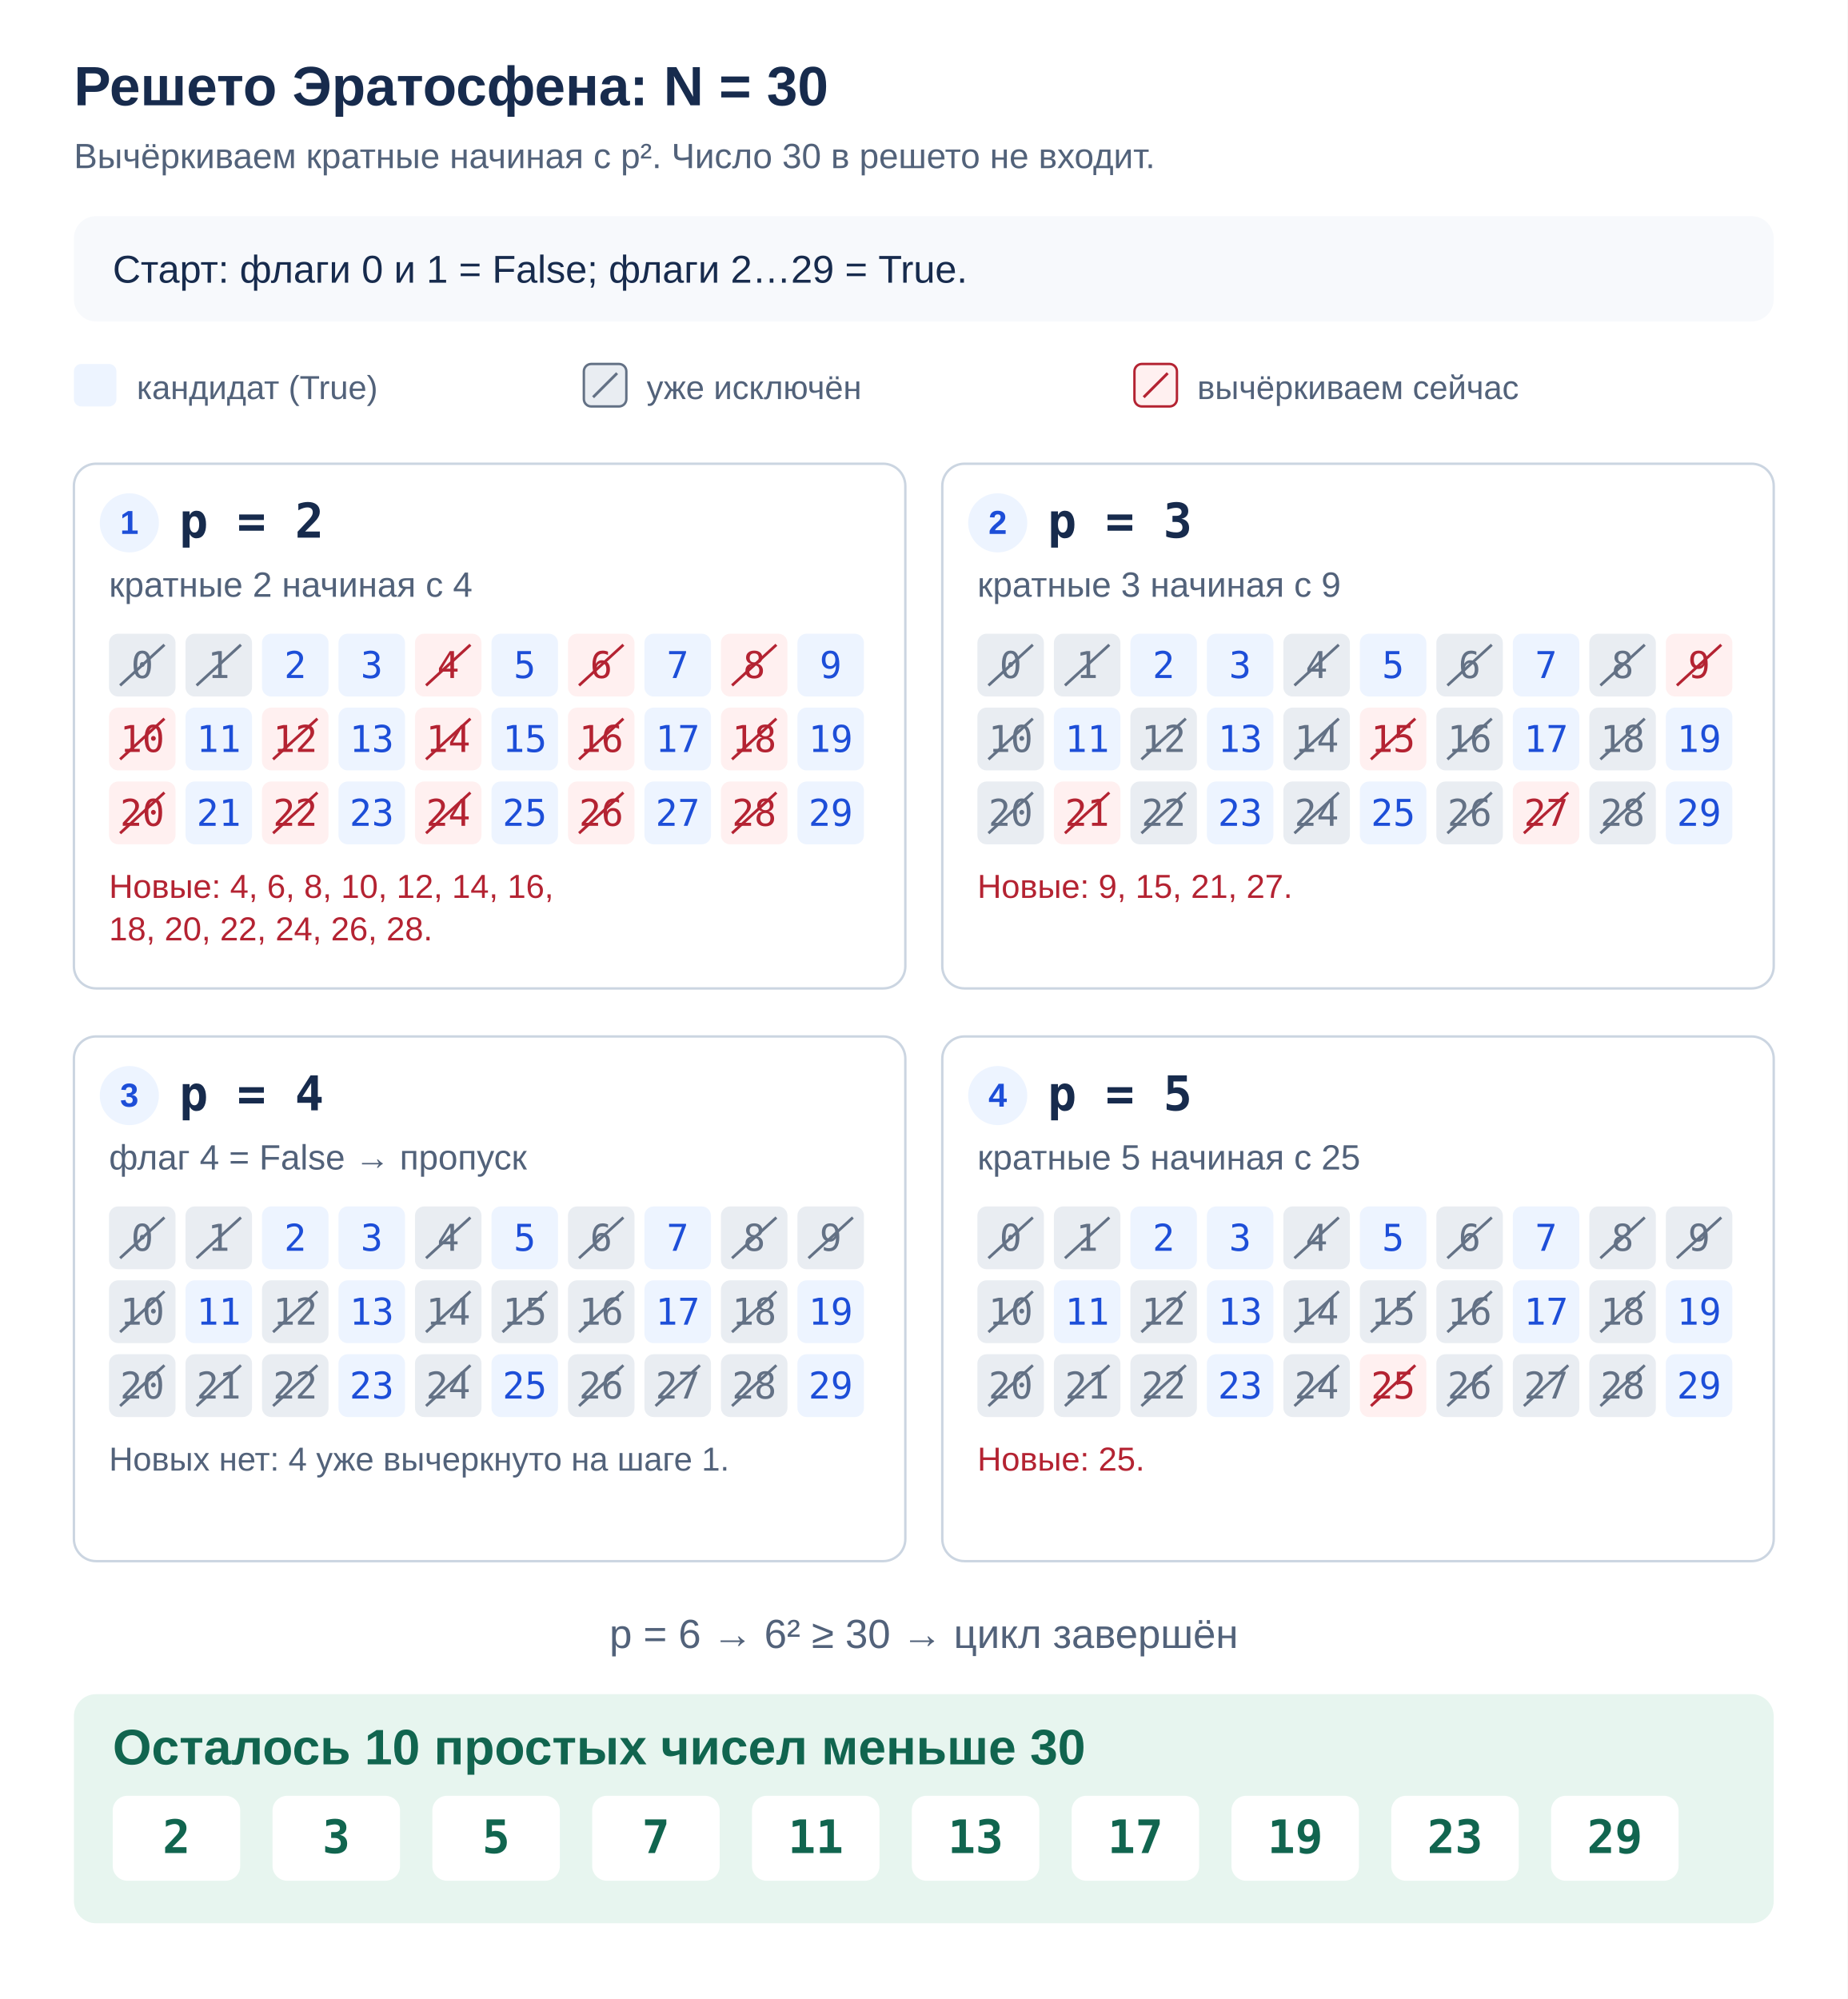
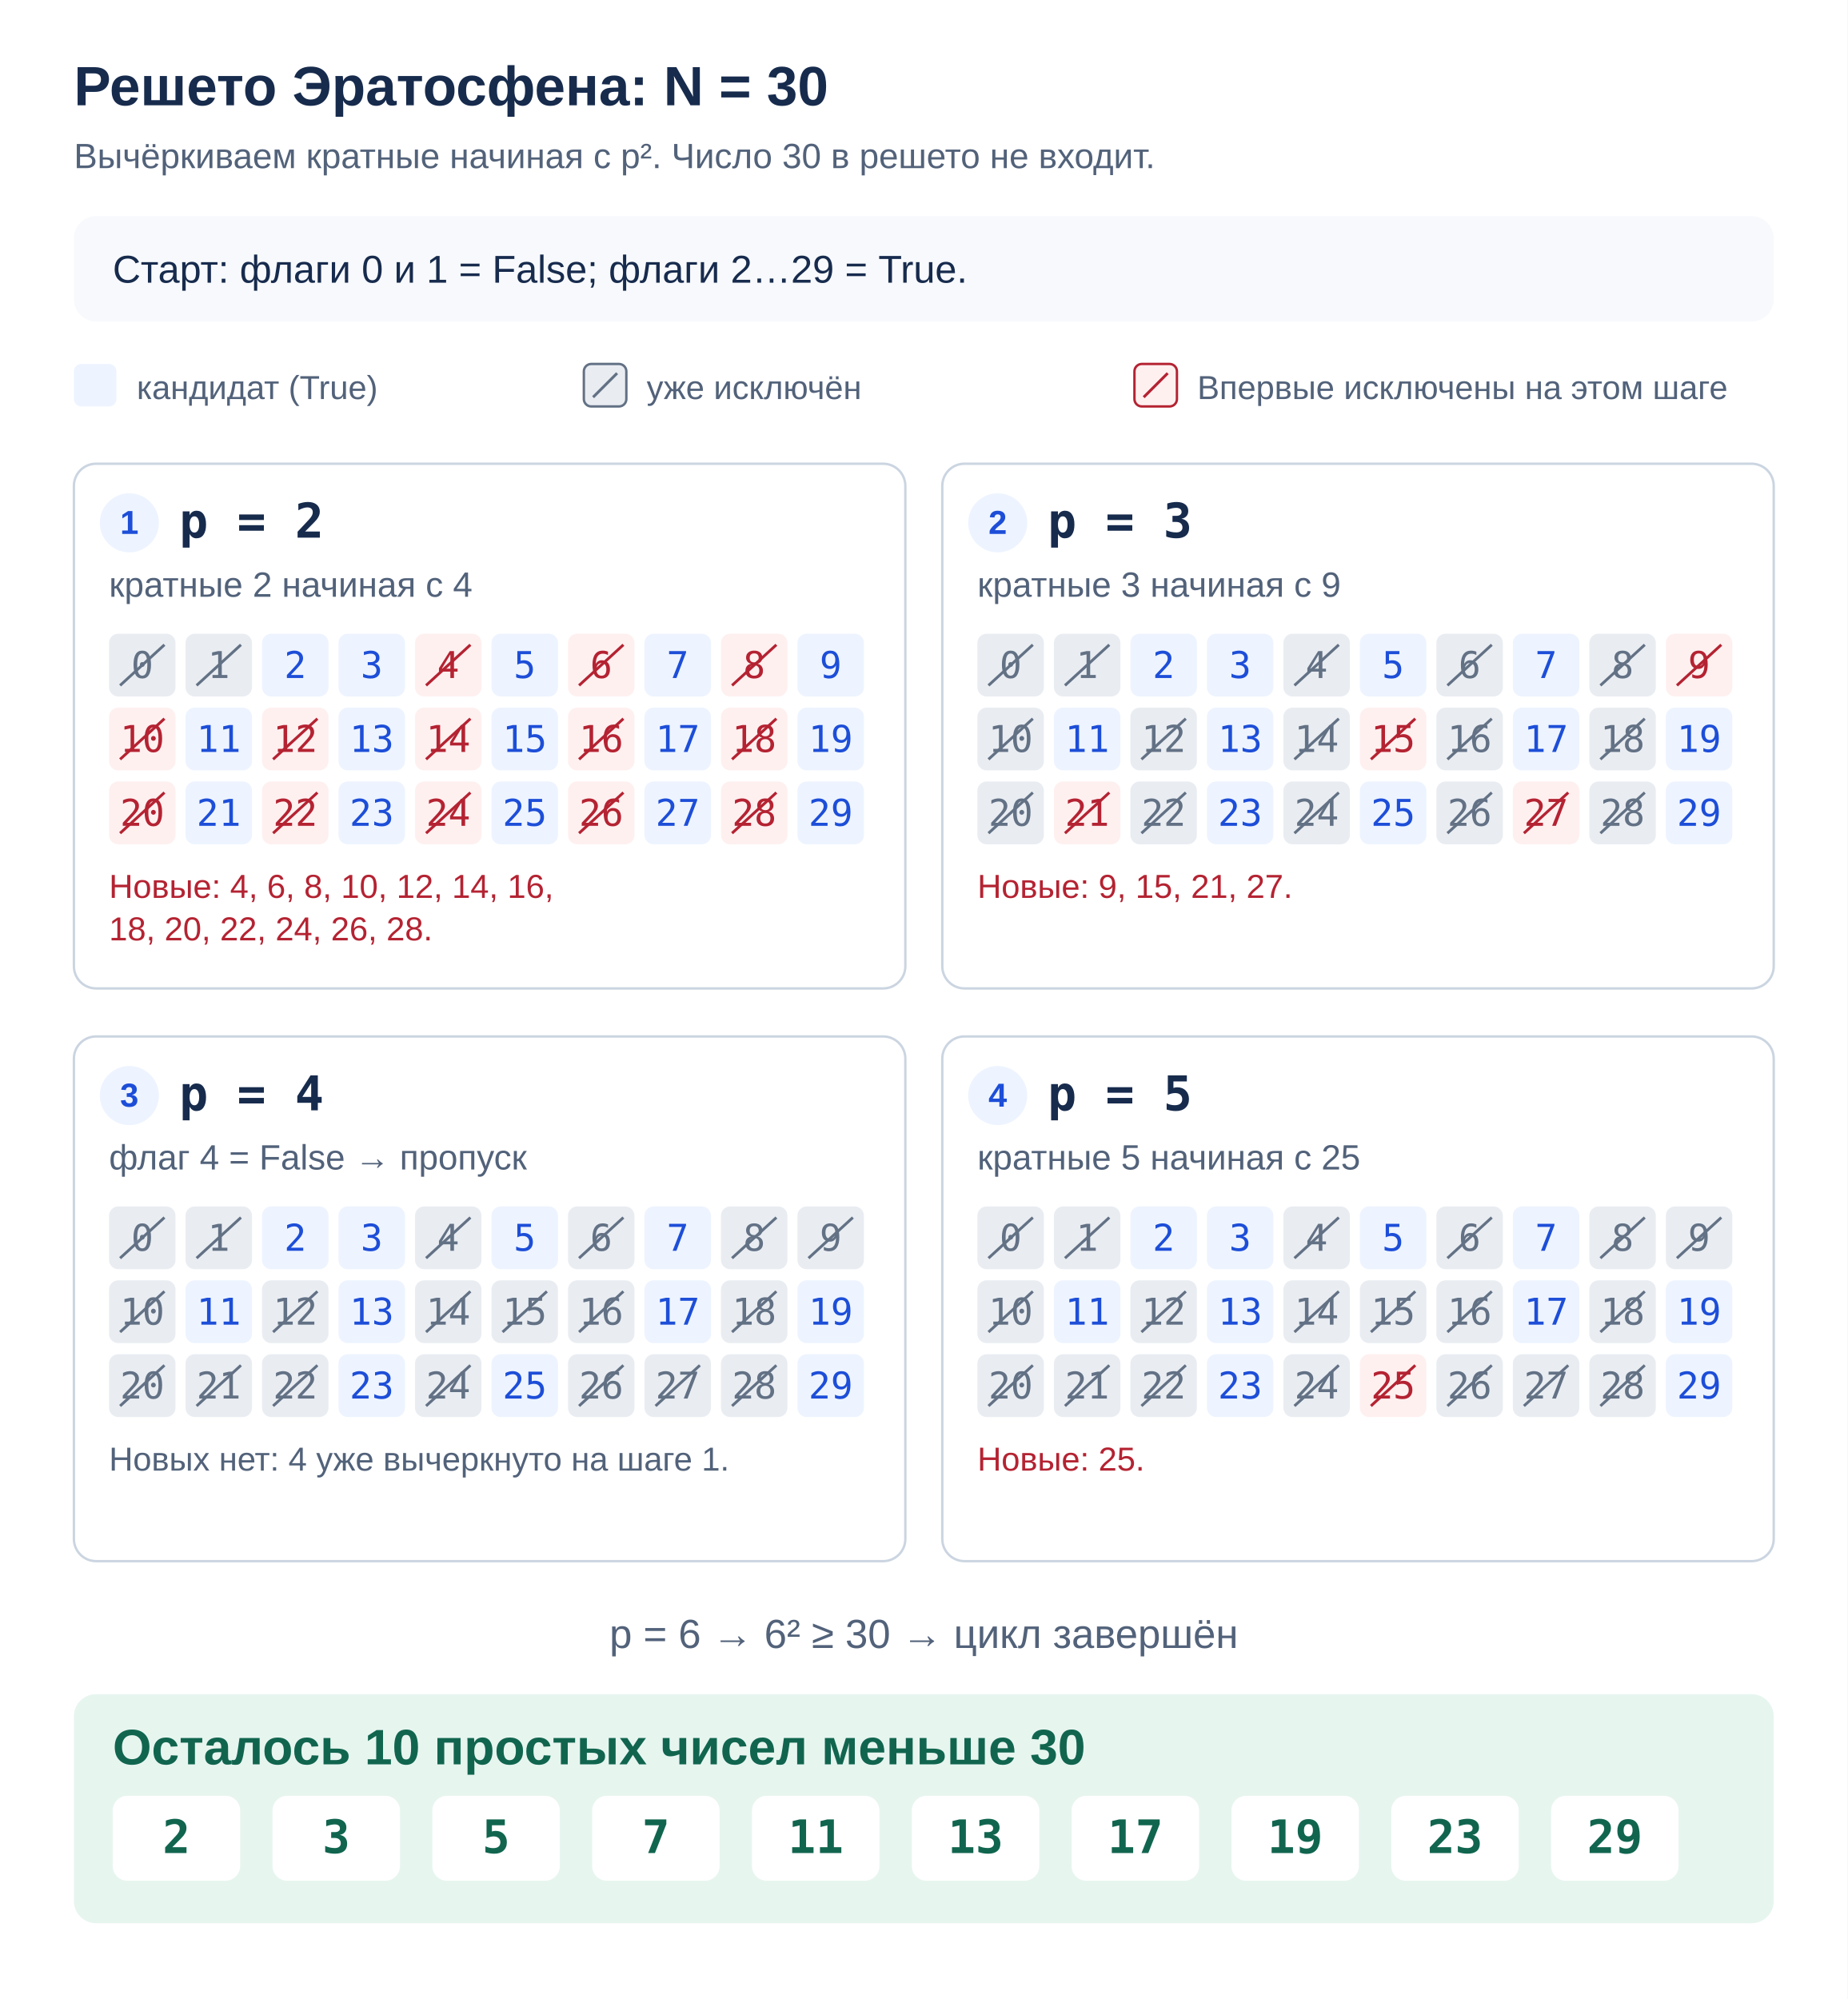
<svg xmlns="http://www.w3.org/2000/svg" width="1000" height="1082" viewBox="0 0 1000 1082" role="img" aria-labelledby="title desc">
  <defs>
    <marker id="arrow" markerWidth="8" markerHeight="8" refX="7" refY="4" orient="auto" markerUnits="userSpaceOnUse">
      <path d="M 0 0 L 8 4 L 0 8 z" fill="#637185" />
    </marker>
  </defs>
  <rect x="0" y="0" width="1000" height="1082" rx="0" fill="#ffffff" />
  <text x="40" y="57" font-family="Arial, sans-serif" font-size="30" font-weight="700" fill="#172b4d" text-anchor="start">Решето Эратосфена: N = 30</text>
  <text x="40" y="91" font-family="Arial, sans-serif" font-size="19" font-weight="400" fill="#52627a" text-anchor="start">Вычёркиваем кратные начиная с p². Число 30 в решето не входит.</text>
  <rect x="40" y="117" width="920" height="57" rx="12" fill="#f7f9fc" />
  <text x="61" y="153" font-family="Arial, sans-serif" font-size="21" font-weight="400" fill="#172b4d" text-anchor="start">Старт: флаги 0 и 1 = False; флаги 2…29 = True.</text>
  <rect x="40" y="197" width="23" height="23" rx="4" fill="#edf4ff" />
  <text x="74" y="216" font-family="Arial, sans-serif" font-size="18" font-weight="400" fill="#52627a" text-anchor="start">кандидат (True)</text>
  <rect x="316" y="197" width="23" height="23" rx="4" fill="#e9edf2" stroke="#637185" stroke-width="1.3" />
  <line x1="321" y1="215" x2="334" y2="202" stroke="#637185" stroke-width="1.5" />
  <text x="350" y="216" font-family="Arial, sans-serif" font-size="18" font-weight="400" fill="#52627a" text-anchor="start">уже исключён</text>
  <rect x="614" y="197" width="23" height="23" rx="4" fill="#fff0f0" stroke="#b42332" stroke-width="1.3" />
  <line x1="619" y1="215" x2="632" y2="202" stroke="#b42332" stroke-width="1.5" />
-   <text x="648" y="216" font-family="Arial, sans-serif" font-size="18" font-weight="400" fill="#52627a" text-anchor="start">вычёркиваем сейчас</text>
+   <text x="648" y="216" font-family="Arial, sans-serif" font-size="18" font-weight="400" fill="#52627a" text-anchor="start">Впервые исключены на этом шаге</text>
  <rect x="40" y="251" width="450" height="284" rx="12" fill="#ffffff" stroke="#cbd5e1" stroke-width="1.3" />
  <circle cx="70" cy="283" r="16" fill="#edf4ff" />
  <text x="70" y="289" font-family="Arial, sans-serif" font-size="18" font-weight="700" fill="#1d4ed8" text-anchor="middle">1</text>
  <text x="97" y="291" font-family="Menlo, Consolas, monospace" font-size="26" font-weight="700" fill="#172b4d" text-anchor="start">p = 2</text>
  <text x="59" y="323" font-family="Arial, sans-serif" font-size="19" font-weight="400" fill="#52627a" text-anchor="start">кратные 2 начиная с 4</text>
  <rect x="59.0" y="343" width="36" height="34" rx="5" fill="#e9edf2" />
  <text x="77.0" y="367" font-family="Menlo, Consolas, monospace" font-size="20" font-weight="400" fill="#637185" text-anchor="middle">0</text>
  <line x1="65.0" y1="371" x2="89.0" y2="349" stroke="#637185" stroke-width="1.5" />
  <rect x="100.4" y="343" width="36" height="34" rx="5" fill="#e9edf2" />
  <text x="118.4" y="367" font-family="Menlo, Consolas, monospace" font-size="20" font-weight="400" fill="#637185" text-anchor="middle">1</text>
  <line x1="106.4" y1="371" x2="130.4" y2="349" stroke="#637185" stroke-width="1.5" />
  <rect x="141.8" y="343" width="36" height="34" rx="5" fill="#edf4ff" />
  <text x="159.8" y="367" font-family="Menlo, Consolas, monospace" font-size="20" font-weight="400" fill="#1d4ed8" text-anchor="middle">2</text>
  <rect x="183.2" y="343" width="36" height="34" rx="5" fill="#edf4ff" />
  <text x="201.2" y="367" font-family="Menlo, Consolas, monospace" font-size="20" font-weight="400" fill="#1d4ed8" text-anchor="middle">3</text>
  <rect x="224.6" y="343" width="36" height="34" rx="5" fill="#fff0f0" />
  <text x="242.6" y="367" font-family="Menlo, Consolas, monospace" font-size="20" font-weight="400" fill="#b42332" text-anchor="middle">4</text>
  <line x1="230.6" y1="371" x2="254.6" y2="349" stroke="#b42332" stroke-width="1.5" />
  <rect x="266.0" y="343" width="36" height="34" rx="5" fill="#edf4ff" />
  <text x="284.0" y="367" font-family="Menlo, Consolas, monospace" font-size="20" font-weight="400" fill="#1d4ed8" text-anchor="middle">5</text>
  <rect x="307.4" y="343" width="36" height="34" rx="5" fill="#fff0f0" />
  <text x="325.4" y="367" font-family="Menlo, Consolas, monospace" font-size="20" font-weight="400" fill="#b42332" text-anchor="middle">6</text>
  <line x1="313.4" y1="371" x2="337.4" y2="349" stroke="#b42332" stroke-width="1.5" />
  <rect x="348.8" y="343" width="36" height="34" rx="5" fill="#edf4ff" />
  <text x="366.8" y="367" font-family="Menlo, Consolas, monospace" font-size="20" font-weight="400" fill="#1d4ed8" text-anchor="middle">7</text>
  <rect x="390.2" y="343" width="36" height="34" rx="5" fill="#fff0f0" />
  <text x="408.2" y="367" font-family="Menlo, Consolas, monospace" font-size="20" font-weight="400" fill="#b42332" text-anchor="middle">8</text>
  <line x1="396.2" y1="371" x2="420.2" y2="349" stroke="#b42332" stroke-width="1.5" />
  <rect x="431.6" y="343" width="36" height="34" rx="5" fill="#edf4ff" />
  <text x="449.6" y="367" font-family="Menlo, Consolas, monospace" font-size="20" font-weight="400" fill="#1d4ed8" text-anchor="middle">9</text>
  <rect x="59.0" y="383" width="36" height="34" rx="5" fill="#fff0f0" />
  <text x="77.0" y="407" font-family="Menlo, Consolas, monospace" font-size="20" font-weight="400" fill="#b42332" text-anchor="middle">10</text>
  <line x1="65.0" y1="411" x2="89.0" y2="389" stroke="#b42332" stroke-width="1.5" />
  <rect x="100.4" y="383" width="36" height="34" rx="5" fill="#edf4ff" />
  <text x="118.4" y="407" font-family="Menlo, Consolas, monospace" font-size="20" font-weight="400" fill="#1d4ed8" text-anchor="middle">11</text>
  <rect x="141.8" y="383" width="36" height="34" rx="5" fill="#fff0f0" />
  <text x="159.8" y="407" font-family="Menlo, Consolas, monospace" font-size="20" font-weight="400" fill="#b42332" text-anchor="middle">12</text>
  <line x1="147.8" y1="411" x2="171.8" y2="389" stroke="#b42332" stroke-width="1.5" />
  <rect x="183.2" y="383" width="36" height="34" rx="5" fill="#edf4ff" />
  <text x="201.2" y="407" font-family="Menlo, Consolas, monospace" font-size="20" font-weight="400" fill="#1d4ed8" text-anchor="middle">13</text>
  <rect x="224.6" y="383" width="36" height="34" rx="5" fill="#fff0f0" />
  <text x="242.6" y="407" font-family="Menlo, Consolas, monospace" font-size="20" font-weight="400" fill="#b42332" text-anchor="middle">14</text>
  <line x1="230.6" y1="411" x2="254.6" y2="389" stroke="#b42332" stroke-width="1.5" />
  <rect x="266.0" y="383" width="36" height="34" rx="5" fill="#edf4ff" />
  <text x="284.0" y="407" font-family="Menlo, Consolas, monospace" font-size="20" font-weight="400" fill="#1d4ed8" text-anchor="middle">15</text>
  <rect x="307.4" y="383" width="36" height="34" rx="5" fill="#fff0f0" />
  <text x="325.4" y="407" font-family="Menlo, Consolas, monospace" font-size="20" font-weight="400" fill="#b42332" text-anchor="middle">16</text>
  <line x1="313.4" y1="411" x2="337.4" y2="389" stroke="#b42332" stroke-width="1.5" />
  <rect x="348.8" y="383" width="36" height="34" rx="5" fill="#edf4ff" />
  <text x="366.8" y="407" font-family="Menlo, Consolas, monospace" font-size="20" font-weight="400" fill="#1d4ed8" text-anchor="middle">17</text>
  <rect x="390.2" y="383" width="36" height="34" rx="5" fill="#fff0f0" />
  <text x="408.2" y="407" font-family="Menlo, Consolas, monospace" font-size="20" font-weight="400" fill="#b42332" text-anchor="middle">18</text>
  <line x1="396.2" y1="411" x2="420.2" y2="389" stroke="#b42332" stroke-width="1.5" />
  <rect x="431.6" y="383" width="36" height="34" rx="5" fill="#edf4ff" />
  <text x="449.6" y="407" font-family="Menlo, Consolas, monospace" font-size="20" font-weight="400" fill="#1d4ed8" text-anchor="middle">19</text>
  <rect x="59.0" y="423" width="36" height="34" rx="5" fill="#fff0f0" />
  <text x="77.0" y="447" font-family="Menlo, Consolas, monospace" font-size="20" font-weight="400" fill="#b42332" text-anchor="middle">20</text>
  <line x1="65.0" y1="451" x2="89.0" y2="429" stroke="#b42332" stroke-width="1.5" />
  <rect x="100.4" y="423" width="36" height="34" rx="5" fill="#edf4ff" />
  <text x="118.4" y="447" font-family="Menlo, Consolas, monospace" font-size="20" font-weight="400" fill="#1d4ed8" text-anchor="middle">21</text>
  <rect x="141.8" y="423" width="36" height="34" rx="5" fill="#fff0f0" />
  <text x="159.8" y="447" font-family="Menlo, Consolas, monospace" font-size="20" font-weight="400" fill="#b42332" text-anchor="middle">22</text>
  <line x1="147.8" y1="451" x2="171.8" y2="429" stroke="#b42332" stroke-width="1.5" />
  <rect x="183.2" y="423" width="36" height="34" rx="5" fill="#edf4ff" />
  <text x="201.2" y="447" font-family="Menlo, Consolas, monospace" font-size="20" font-weight="400" fill="#1d4ed8" text-anchor="middle">23</text>
  <rect x="224.6" y="423" width="36" height="34" rx="5" fill="#fff0f0" />
  <text x="242.6" y="447" font-family="Menlo, Consolas, monospace" font-size="20" font-weight="400" fill="#b42332" text-anchor="middle">24</text>
  <line x1="230.6" y1="451" x2="254.6" y2="429" stroke="#b42332" stroke-width="1.5" />
  <rect x="266.0" y="423" width="36" height="34" rx="5" fill="#edf4ff" />
  <text x="284.0" y="447" font-family="Menlo, Consolas, monospace" font-size="20" font-weight="400" fill="#1d4ed8" text-anchor="middle">25</text>
  <rect x="307.4" y="423" width="36" height="34" rx="5" fill="#fff0f0" />
  <text x="325.4" y="447" font-family="Menlo, Consolas, monospace" font-size="20" font-weight="400" fill="#b42332" text-anchor="middle">26</text>
  <line x1="313.4" y1="451" x2="337.4" y2="429" stroke="#b42332" stroke-width="1.5" />
  <rect x="348.8" y="423" width="36" height="34" rx="5" fill="#edf4ff" />
  <text x="366.8" y="447" font-family="Menlo, Consolas, monospace" font-size="20" font-weight="400" fill="#1d4ed8" text-anchor="middle">27</text>
  <rect x="390.2" y="423" width="36" height="34" rx="5" fill="#fff0f0" />
  <text x="408.2" y="447" font-family="Menlo, Consolas, monospace" font-size="20" font-weight="400" fill="#b42332" text-anchor="middle">28</text>
  <line x1="396.2" y1="451" x2="420.2" y2="429" stroke="#b42332" stroke-width="1.5" />
  <rect x="431.6" y="423" width="36" height="34" rx="5" fill="#edf4ff" />
  <text x="449.6" y="447" font-family="Menlo, Consolas, monospace" font-size="20" font-weight="400" fill="#1d4ed8" text-anchor="middle">29</text>
  <text x="59" y="486" font-family="Arial, sans-serif" font-size="18" font-weight="400" fill="#b42332" text-anchor="start">Новые: 4, 6, 8, 10, 12, 14, 16,</text>
  <text x="59" y="509" font-family="Arial, sans-serif" font-size="18" font-weight="400" fill="#b42332" text-anchor="start">18, 20, 22, 24, 26, 28.</text>
  <rect x="510" y="251" width="450" height="284" rx="12" fill="#ffffff" stroke="#cbd5e1" stroke-width="1.3" />
  <circle cx="540" cy="283" r="16" fill="#edf4ff" />
  <text x="540" y="289" font-family="Arial, sans-serif" font-size="18" font-weight="700" fill="#1d4ed8" text-anchor="middle">2</text>
  <text x="567" y="291" font-family="Menlo, Consolas, monospace" font-size="26" font-weight="700" fill="#172b4d" text-anchor="start">p = 3</text>
  <text x="529" y="323" font-family="Arial, sans-serif" font-size="19" font-weight="400" fill="#52627a" text-anchor="start">кратные 3 начиная с 9</text>
  <rect x="529.0" y="343" width="36" height="34" rx="5" fill="#e9edf2" />
  <text x="547.0" y="367" font-family="Menlo, Consolas, monospace" font-size="20" font-weight="400" fill="#637185" text-anchor="middle">0</text>
  <line x1="535.0" y1="371" x2="559.0" y2="349" stroke="#637185" stroke-width="1.5" />
  <rect x="570.4" y="343" width="36" height="34" rx="5" fill="#e9edf2" />
  <text x="588.4" y="367" font-family="Menlo, Consolas, monospace" font-size="20" font-weight="400" fill="#637185" text-anchor="middle">1</text>
  <line x1="576.4" y1="371" x2="600.4" y2="349" stroke="#637185" stroke-width="1.5" />
  <rect x="611.8" y="343" width="36" height="34" rx="5" fill="#edf4ff" />
  <text x="629.8" y="367" font-family="Menlo, Consolas, monospace" font-size="20" font-weight="400" fill="#1d4ed8" text-anchor="middle">2</text>
  <rect x="653.2" y="343" width="36" height="34" rx="5" fill="#edf4ff" />
  <text x="671.2" y="367" font-family="Menlo, Consolas, monospace" font-size="20" font-weight="400" fill="#1d4ed8" text-anchor="middle">3</text>
  <rect x="694.6" y="343" width="36" height="34" rx="5" fill="#e9edf2" />
  <text x="712.6" y="367" font-family="Menlo, Consolas, monospace" font-size="20" font-weight="400" fill="#637185" text-anchor="middle">4</text>
  <line x1="700.6" y1="371" x2="724.6" y2="349" stroke="#637185" stroke-width="1.5" />
  <rect x="736.0" y="343" width="36" height="34" rx="5" fill="#edf4ff" />
  <text x="754.0" y="367" font-family="Menlo, Consolas, monospace" font-size="20" font-weight="400" fill="#1d4ed8" text-anchor="middle">5</text>
  <rect x="777.4" y="343" width="36" height="34" rx="5" fill="#e9edf2" />
  <text x="795.4" y="367" font-family="Menlo, Consolas, monospace" font-size="20" font-weight="400" fill="#637185" text-anchor="middle">6</text>
  <line x1="783.4" y1="371" x2="807.4" y2="349" stroke="#637185" stroke-width="1.5" />
  <rect x="818.8" y="343" width="36" height="34" rx="5" fill="#edf4ff" />
  <text x="836.8" y="367" font-family="Menlo, Consolas, monospace" font-size="20" font-weight="400" fill="#1d4ed8" text-anchor="middle">7</text>
  <rect x="860.2" y="343" width="36" height="34" rx="5" fill="#e9edf2" />
  <text x="878.2" y="367" font-family="Menlo, Consolas, monospace" font-size="20" font-weight="400" fill="#637185" text-anchor="middle">8</text>
  <line x1="866.2" y1="371" x2="890.2" y2="349" stroke="#637185" stroke-width="1.5" />
  <rect x="901.6" y="343" width="36" height="34" rx="5" fill="#fff0f0" />
  <text x="919.6" y="367" font-family="Menlo, Consolas, monospace" font-size="20" font-weight="400" fill="#b42332" text-anchor="middle">9</text>
  <line x1="907.6" y1="371" x2="931.6" y2="349" stroke="#b42332" stroke-width="1.5" />
  <rect x="529.0" y="383" width="36" height="34" rx="5" fill="#e9edf2" />
  <text x="547.0" y="407" font-family="Menlo, Consolas, monospace" font-size="20" font-weight="400" fill="#637185" text-anchor="middle">10</text>
  <line x1="535.0" y1="411" x2="559.0" y2="389" stroke="#637185" stroke-width="1.5" />
  <rect x="570.4" y="383" width="36" height="34" rx="5" fill="#edf4ff" />
  <text x="588.4" y="407" font-family="Menlo, Consolas, monospace" font-size="20" font-weight="400" fill="#1d4ed8" text-anchor="middle">11</text>
  <rect x="611.8" y="383" width="36" height="34" rx="5" fill="#e9edf2" />
  <text x="629.8" y="407" font-family="Menlo, Consolas, monospace" font-size="20" font-weight="400" fill="#637185" text-anchor="middle">12</text>
  <line x1="617.8" y1="411" x2="641.8" y2="389" stroke="#637185" stroke-width="1.5" />
  <rect x="653.2" y="383" width="36" height="34" rx="5" fill="#edf4ff" />
  <text x="671.2" y="407" font-family="Menlo, Consolas, monospace" font-size="20" font-weight="400" fill="#1d4ed8" text-anchor="middle">13</text>
  <rect x="694.6" y="383" width="36" height="34" rx="5" fill="#e9edf2" />
  <text x="712.6" y="407" font-family="Menlo, Consolas, monospace" font-size="20" font-weight="400" fill="#637185" text-anchor="middle">14</text>
  <line x1="700.6" y1="411" x2="724.6" y2="389" stroke="#637185" stroke-width="1.5" />
  <rect x="736.0" y="383" width="36" height="34" rx="5" fill="#fff0f0" />
  <text x="754.0" y="407" font-family="Menlo, Consolas, monospace" font-size="20" font-weight="400" fill="#b42332" text-anchor="middle">15</text>
  <line x1="742.0" y1="411" x2="766.0" y2="389" stroke="#b42332" stroke-width="1.5" />
  <rect x="777.4" y="383" width="36" height="34" rx="5" fill="#e9edf2" />
  <text x="795.4" y="407" font-family="Menlo, Consolas, monospace" font-size="20" font-weight="400" fill="#637185" text-anchor="middle">16</text>
  <line x1="783.4" y1="411" x2="807.4" y2="389" stroke="#637185" stroke-width="1.5" />
  <rect x="818.8" y="383" width="36" height="34" rx="5" fill="#edf4ff" />
  <text x="836.8" y="407" font-family="Menlo, Consolas, monospace" font-size="20" font-weight="400" fill="#1d4ed8" text-anchor="middle">17</text>
  <rect x="860.2" y="383" width="36" height="34" rx="5" fill="#e9edf2" />
  <text x="878.2" y="407" font-family="Menlo, Consolas, monospace" font-size="20" font-weight="400" fill="#637185" text-anchor="middle">18</text>
  <line x1="866.2" y1="411" x2="890.2" y2="389" stroke="#637185" stroke-width="1.5" />
  <rect x="901.6" y="383" width="36" height="34" rx="5" fill="#edf4ff" />
  <text x="919.6" y="407" font-family="Menlo, Consolas, monospace" font-size="20" font-weight="400" fill="#1d4ed8" text-anchor="middle">19</text>
  <rect x="529.0" y="423" width="36" height="34" rx="5" fill="#e9edf2" />
  <text x="547.0" y="447" font-family="Menlo, Consolas, monospace" font-size="20" font-weight="400" fill="#637185" text-anchor="middle">20</text>
  <line x1="535.0" y1="451" x2="559.0" y2="429" stroke="#637185" stroke-width="1.5" />
  <rect x="570.4" y="423" width="36" height="34" rx="5" fill="#fff0f0" />
  <text x="588.4" y="447" font-family="Menlo, Consolas, monospace" font-size="20" font-weight="400" fill="#b42332" text-anchor="middle">21</text>
  <line x1="576.4" y1="451" x2="600.4" y2="429" stroke="#b42332" stroke-width="1.5" />
  <rect x="611.8" y="423" width="36" height="34" rx="5" fill="#e9edf2" />
  <text x="629.8" y="447" font-family="Menlo, Consolas, monospace" font-size="20" font-weight="400" fill="#637185" text-anchor="middle">22</text>
  <line x1="617.8" y1="451" x2="641.8" y2="429" stroke="#637185" stroke-width="1.5" />
  <rect x="653.2" y="423" width="36" height="34" rx="5" fill="#edf4ff" />
  <text x="671.2" y="447" font-family="Menlo, Consolas, monospace" font-size="20" font-weight="400" fill="#1d4ed8" text-anchor="middle">23</text>
  <rect x="694.6" y="423" width="36" height="34" rx="5" fill="#e9edf2" />
  <text x="712.6" y="447" font-family="Menlo, Consolas, monospace" font-size="20" font-weight="400" fill="#637185" text-anchor="middle">24</text>
  <line x1="700.6" y1="451" x2="724.6" y2="429" stroke="#637185" stroke-width="1.5" />
  <rect x="736.0" y="423" width="36" height="34" rx="5" fill="#edf4ff" />
  <text x="754.0" y="447" font-family="Menlo, Consolas, monospace" font-size="20" font-weight="400" fill="#1d4ed8" text-anchor="middle">25</text>
  <rect x="777.4" y="423" width="36" height="34" rx="5" fill="#e9edf2" />
  <text x="795.4" y="447" font-family="Menlo, Consolas, monospace" font-size="20" font-weight="400" fill="#637185" text-anchor="middle">26</text>
  <line x1="783.4" y1="451" x2="807.4" y2="429" stroke="#637185" stroke-width="1.5" />
  <rect x="818.8" y="423" width="36" height="34" rx="5" fill="#fff0f0" />
  <text x="836.8" y="447" font-family="Menlo, Consolas, monospace" font-size="20" font-weight="400" fill="#b42332" text-anchor="middle">27</text>
  <line x1="824.8" y1="451" x2="848.8" y2="429" stroke="#b42332" stroke-width="1.5" />
  <rect x="860.2" y="423" width="36" height="34" rx="5" fill="#e9edf2" />
  <text x="878.2" y="447" font-family="Menlo, Consolas, monospace" font-size="20" font-weight="400" fill="#637185" text-anchor="middle">28</text>
  <line x1="866.2" y1="451" x2="890.2" y2="429" stroke="#637185" stroke-width="1.5" />
  <rect x="901.6" y="423" width="36" height="34" rx="5" fill="#edf4ff" />
  <text x="919.6" y="447" font-family="Menlo, Consolas, monospace" font-size="20" font-weight="400" fill="#1d4ed8" text-anchor="middle">29</text>
  <text x="529" y="486" font-family="Arial, sans-serif" font-size="18" font-weight="400" fill="#b42332" text-anchor="start">Новые: 9, 15, 21, 27.</text>
  <rect x="40" y="561" width="450" height="284" rx="12" fill="#ffffff" stroke="#cbd5e1" stroke-width="1.3" />
  <circle cx="70" cy="593" r="16" fill="#edf4ff" />
  <text x="70" y="599" font-family="Arial, sans-serif" font-size="18" font-weight="700" fill="#1d4ed8" text-anchor="middle">3</text>
  <text x="97" y="601" font-family="Menlo, Consolas, monospace" font-size="26" font-weight="700" fill="#172b4d" text-anchor="start">p = 4</text>
  <text x="59" y="633" font-family="Arial, sans-serif" font-size="19" font-weight="400" fill="#52627a" text-anchor="start">флаг 4 = False → пропуск</text>
  <rect x="59.0" y="653" width="36" height="34" rx="5" fill="#e9edf2" />
  <text x="77.0" y="677" font-family="Menlo, Consolas, monospace" font-size="20" font-weight="400" fill="#637185" text-anchor="middle">0</text>
  <line x1="65.0" y1="681" x2="89.0" y2="659" stroke="#637185" stroke-width="1.5" />
  <rect x="100.4" y="653" width="36" height="34" rx="5" fill="#e9edf2" />
  <text x="118.4" y="677" font-family="Menlo, Consolas, monospace" font-size="20" font-weight="400" fill="#637185" text-anchor="middle">1</text>
  <line x1="106.4" y1="681" x2="130.4" y2="659" stroke="#637185" stroke-width="1.5" />
  <rect x="141.8" y="653" width="36" height="34" rx="5" fill="#edf4ff" />
  <text x="159.8" y="677" font-family="Menlo, Consolas, monospace" font-size="20" font-weight="400" fill="#1d4ed8" text-anchor="middle">2</text>
  <rect x="183.2" y="653" width="36" height="34" rx="5" fill="#edf4ff" />
  <text x="201.2" y="677" font-family="Menlo, Consolas, monospace" font-size="20" font-weight="400" fill="#1d4ed8" text-anchor="middle">3</text>
  <rect x="224.6" y="653" width="36" height="34" rx="5" fill="#e9edf2" />
  <text x="242.6" y="677" font-family="Menlo, Consolas, monospace" font-size="20" font-weight="400" fill="#637185" text-anchor="middle">4</text>
  <line x1="230.6" y1="681" x2="254.6" y2="659" stroke="#637185" stroke-width="1.5" />
  <rect x="266.0" y="653" width="36" height="34" rx="5" fill="#edf4ff" />
  <text x="284.0" y="677" font-family="Menlo, Consolas, monospace" font-size="20" font-weight="400" fill="#1d4ed8" text-anchor="middle">5</text>
  <rect x="307.4" y="653" width="36" height="34" rx="5" fill="#e9edf2" />
  <text x="325.4" y="677" font-family="Menlo, Consolas, monospace" font-size="20" font-weight="400" fill="#637185" text-anchor="middle">6</text>
  <line x1="313.4" y1="681" x2="337.4" y2="659" stroke="#637185" stroke-width="1.5" />
  <rect x="348.8" y="653" width="36" height="34" rx="5" fill="#edf4ff" />
  <text x="366.8" y="677" font-family="Menlo, Consolas, monospace" font-size="20" font-weight="400" fill="#1d4ed8" text-anchor="middle">7</text>
  <rect x="390.2" y="653" width="36" height="34" rx="5" fill="#e9edf2" />
  <text x="408.2" y="677" font-family="Menlo, Consolas, monospace" font-size="20" font-weight="400" fill="#637185" text-anchor="middle">8</text>
  <line x1="396.2" y1="681" x2="420.2" y2="659" stroke="#637185" stroke-width="1.5" />
  <rect x="431.6" y="653" width="36" height="34" rx="5" fill="#e9edf2" />
  <text x="449.6" y="677" font-family="Menlo, Consolas, monospace" font-size="20" font-weight="400" fill="#637185" text-anchor="middle">9</text>
  <line x1="437.6" y1="681" x2="461.6" y2="659" stroke="#637185" stroke-width="1.5" />
  <rect x="59.0" y="693" width="36" height="34" rx="5" fill="#e9edf2" />
  <text x="77.0" y="717" font-family="Menlo, Consolas, monospace" font-size="20" font-weight="400" fill="#637185" text-anchor="middle">10</text>
  <line x1="65.0" y1="721" x2="89.0" y2="699" stroke="#637185" stroke-width="1.5" />
  <rect x="100.4" y="693" width="36" height="34" rx="5" fill="#edf4ff" />
  <text x="118.4" y="717" font-family="Menlo, Consolas, monospace" font-size="20" font-weight="400" fill="#1d4ed8" text-anchor="middle">11</text>
  <rect x="141.8" y="693" width="36" height="34" rx="5" fill="#e9edf2" />
  <text x="159.8" y="717" font-family="Menlo, Consolas, monospace" font-size="20" font-weight="400" fill="#637185" text-anchor="middle">12</text>
  <line x1="147.8" y1="721" x2="171.8" y2="699" stroke="#637185" stroke-width="1.5" />
  <rect x="183.2" y="693" width="36" height="34" rx="5" fill="#edf4ff" />
  <text x="201.2" y="717" font-family="Menlo, Consolas, monospace" font-size="20" font-weight="400" fill="#1d4ed8" text-anchor="middle">13</text>
  <rect x="224.6" y="693" width="36" height="34" rx="5" fill="#e9edf2" />
  <text x="242.6" y="717" font-family="Menlo, Consolas, monospace" font-size="20" font-weight="400" fill="#637185" text-anchor="middle">14</text>
  <line x1="230.6" y1="721" x2="254.6" y2="699" stroke="#637185" stroke-width="1.5" />
  <rect x="266.0" y="693" width="36" height="34" rx="5" fill="#e9edf2" />
  <text x="284.0" y="717" font-family="Menlo, Consolas, monospace" font-size="20" font-weight="400" fill="#637185" text-anchor="middle">15</text>
  <line x1="272.0" y1="721" x2="296.0" y2="699" stroke="#637185" stroke-width="1.5" />
  <rect x="307.4" y="693" width="36" height="34" rx="5" fill="#e9edf2" />
  <text x="325.4" y="717" font-family="Menlo, Consolas, monospace" font-size="20" font-weight="400" fill="#637185" text-anchor="middle">16</text>
  <line x1="313.4" y1="721" x2="337.4" y2="699" stroke="#637185" stroke-width="1.5" />
  <rect x="348.8" y="693" width="36" height="34" rx="5" fill="#edf4ff" />
  <text x="366.8" y="717" font-family="Menlo, Consolas, monospace" font-size="20" font-weight="400" fill="#1d4ed8" text-anchor="middle">17</text>
  <rect x="390.2" y="693" width="36" height="34" rx="5" fill="#e9edf2" />
  <text x="408.2" y="717" font-family="Menlo, Consolas, monospace" font-size="20" font-weight="400" fill="#637185" text-anchor="middle">18</text>
  <line x1="396.2" y1="721" x2="420.2" y2="699" stroke="#637185" stroke-width="1.5" />
  <rect x="431.6" y="693" width="36" height="34" rx="5" fill="#edf4ff" />
  <text x="449.6" y="717" font-family="Menlo, Consolas, monospace" font-size="20" font-weight="400" fill="#1d4ed8" text-anchor="middle">19</text>
  <rect x="59.0" y="733" width="36" height="34" rx="5" fill="#e9edf2" />
  <text x="77.0" y="757" font-family="Menlo, Consolas, monospace" font-size="20" font-weight="400" fill="#637185" text-anchor="middle">20</text>
  <line x1="65.0" y1="761" x2="89.0" y2="739" stroke="#637185" stroke-width="1.5" />
  <rect x="100.4" y="733" width="36" height="34" rx="5" fill="#e9edf2" />
  <text x="118.4" y="757" font-family="Menlo, Consolas, monospace" font-size="20" font-weight="400" fill="#637185" text-anchor="middle">21</text>
  <line x1="106.4" y1="761" x2="130.4" y2="739" stroke="#637185" stroke-width="1.5" />
  <rect x="141.8" y="733" width="36" height="34" rx="5" fill="#e9edf2" />
  <text x="159.8" y="757" font-family="Menlo, Consolas, monospace" font-size="20" font-weight="400" fill="#637185" text-anchor="middle">22</text>
  <line x1="147.8" y1="761" x2="171.8" y2="739" stroke="#637185" stroke-width="1.5" />
  <rect x="183.2" y="733" width="36" height="34" rx="5" fill="#edf4ff" />
  <text x="201.2" y="757" font-family="Menlo, Consolas, monospace" font-size="20" font-weight="400" fill="#1d4ed8" text-anchor="middle">23</text>
  <rect x="224.6" y="733" width="36" height="34" rx="5" fill="#e9edf2" />
  <text x="242.6" y="757" font-family="Menlo, Consolas, monospace" font-size="20" font-weight="400" fill="#637185" text-anchor="middle">24</text>
  <line x1="230.6" y1="761" x2="254.6" y2="739" stroke="#637185" stroke-width="1.5" />
  <rect x="266.0" y="733" width="36" height="34" rx="5" fill="#edf4ff" />
  <text x="284.0" y="757" font-family="Menlo, Consolas, monospace" font-size="20" font-weight="400" fill="#1d4ed8" text-anchor="middle">25</text>
  <rect x="307.4" y="733" width="36" height="34" rx="5" fill="#e9edf2" />
  <text x="325.4" y="757" font-family="Menlo, Consolas, monospace" font-size="20" font-weight="400" fill="#637185" text-anchor="middle">26</text>
  <line x1="313.4" y1="761" x2="337.4" y2="739" stroke="#637185" stroke-width="1.5" />
  <rect x="348.8" y="733" width="36" height="34" rx="5" fill="#e9edf2" />
  <text x="366.8" y="757" font-family="Menlo, Consolas, monospace" font-size="20" font-weight="400" fill="#637185" text-anchor="middle">27</text>
  <line x1="354.8" y1="761" x2="378.8" y2="739" stroke="#637185" stroke-width="1.5" />
  <rect x="390.2" y="733" width="36" height="34" rx="5" fill="#e9edf2" />
  <text x="408.2" y="757" font-family="Menlo, Consolas, monospace" font-size="20" font-weight="400" fill="#637185" text-anchor="middle">28</text>
  <line x1="396.2" y1="761" x2="420.2" y2="739" stroke="#637185" stroke-width="1.5" />
  <rect x="431.6" y="733" width="36" height="34" rx="5" fill="#edf4ff" />
  <text x="449.6" y="757" font-family="Menlo, Consolas, monospace" font-size="20" font-weight="400" fill="#1d4ed8" text-anchor="middle">29</text>
  <text x="59" y="796" font-family="Arial, sans-serif" font-size="18" font-weight="400" fill="#52627a" text-anchor="start">Новых нет: 4 уже вычеркнуто на шаге 1.</text>
  <rect x="510" y="561" width="450" height="284" rx="12" fill="#ffffff" stroke="#cbd5e1" stroke-width="1.3" />
  <circle cx="540" cy="593" r="16" fill="#edf4ff" />
  <text x="540" y="599" font-family="Arial, sans-serif" font-size="18" font-weight="700" fill="#1d4ed8" text-anchor="middle">4</text>
  <text x="567" y="601" font-family="Menlo, Consolas, monospace" font-size="26" font-weight="700" fill="#172b4d" text-anchor="start">p = 5</text>
  <text x="529" y="633" font-family="Arial, sans-serif" font-size="19" font-weight="400" fill="#52627a" text-anchor="start">кратные 5 начиная с 25</text>
  <rect x="529.0" y="653" width="36" height="34" rx="5" fill="#e9edf2" />
  <text x="547.0" y="677" font-family="Menlo, Consolas, monospace" font-size="20" font-weight="400" fill="#637185" text-anchor="middle">0</text>
  <line x1="535.0" y1="681" x2="559.0" y2="659" stroke="#637185" stroke-width="1.5" />
  <rect x="570.4" y="653" width="36" height="34" rx="5" fill="#e9edf2" />
  <text x="588.4" y="677" font-family="Menlo, Consolas, monospace" font-size="20" font-weight="400" fill="#637185" text-anchor="middle">1</text>
  <line x1="576.4" y1="681" x2="600.4" y2="659" stroke="#637185" stroke-width="1.5" />
  <rect x="611.8" y="653" width="36" height="34" rx="5" fill="#edf4ff" />
  <text x="629.8" y="677" font-family="Menlo, Consolas, monospace" font-size="20" font-weight="400" fill="#1d4ed8" text-anchor="middle">2</text>
  <rect x="653.2" y="653" width="36" height="34" rx="5" fill="#edf4ff" />
  <text x="671.2" y="677" font-family="Menlo, Consolas, monospace" font-size="20" font-weight="400" fill="#1d4ed8" text-anchor="middle">3</text>
  <rect x="694.6" y="653" width="36" height="34" rx="5" fill="#e9edf2" />
  <text x="712.6" y="677" font-family="Menlo, Consolas, monospace" font-size="20" font-weight="400" fill="#637185" text-anchor="middle">4</text>
  <line x1="700.6" y1="681" x2="724.6" y2="659" stroke="#637185" stroke-width="1.5" />
  <rect x="736.0" y="653" width="36" height="34" rx="5" fill="#edf4ff" />
  <text x="754.0" y="677" font-family="Menlo, Consolas, monospace" font-size="20" font-weight="400" fill="#1d4ed8" text-anchor="middle">5</text>
  <rect x="777.4" y="653" width="36" height="34" rx="5" fill="#e9edf2" />
  <text x="795.4" y="677" font-family="Menlo, Consolas, monospace" font-size="20" font-weight="400" fill="#637185" text-anchor="middle">6</text>
  <line x1="783.4" y1="681" x2="807.4" y2="659" stroke="#637185" stroke-width="1.5" />
  <rect x="818.8" y="653" width="36" height="34" rx="5" fill="#edf4ff" />
  <text x="836.8" y="677" font-family="Menlo, Consolas, monospace" font-size="20" font-weight="400" fill="#1d4ed8" text-anchor="middle">7</text>
  <rect x="860.2" y="653" width="36" height="34" rx="5" fill="#e9edf2" />
  <text x="878.2" y="677" font-family="Menlo, Consolas, monospace" font-size="20" font-weight="400" fill="#637185" text-anchor="middle">8</text>
  <line x1="866.2" y1="681" x2="890.2" y2="659" stroke="#637185" stroke-width="1.5" />
  <rect x="901.6" y="653" width="36" height="34" rx="5" fill="#e9edf2" />
  <text x="919.6" y="677" font-family="Menlo, Consolas, monospace" font-size="20" font-weight="400" fill="#637185" text-anchor="middle">9</text>
  <line x1="907.6" y1="681" x2="931.6" y2="659" stroke="#637185" stroke-width="1.5" />
  <rect x="529.0" y="693" width="36" height="34" rx="5" fill="#e9edf2" />
  <text x="547.0" y="717" font-family="Menlo, Consolas, monospace" font-size="20" font-weight="400" fill="#637185" text-anchor="middle">10</text>
  <line x1="535.0" y1="721" x2="559.0" y2="699" stroke="#637185" stroke-width="1.5" />
  <rect x="570.4" y="693" width="36" height="34" rx="5" fill="#edf4ff" />
  <text x="588.4" y="717" font-family="Menlo, Consolas, monospace" font-size="20" font-weight="400" fill="#1d4ed8" text-anchor="middle">11</text>
  <rect x="611.8" y="693" width="36" height="34" rx="5" fill="#e9edf2" />
  <text x="629.8" y="717" font-family="Menlo, Consolas, monospace" font-size="20" font-weight="400" fill="#637185" text-anchor="middle">12</text>
  <line x1="617.8" y1="721" x2="641.8" y2="699" stroke="#637185" stroke-width="1.5" />
  <rect x="653.2" y="693" width="36" height="34" rx="5" fill="#edf4ff" />
  <text x="671.2" y="717" font-family="Menlo, Consolas, monospace" font-size="20" font-weight="400" fill="#1d4ed8" text-anchor="middle">13</text>
  <rect x="694.6" y="693" width="36" height="34" rx="5" fill="#e9edf2" />
  <text x="712.6" y="717" font-family="Menlo, Consolas, monospace" font-size="20" font-weight="400" fill="#637185" text-anchor="middle">14</text>
  <line x1="700.6" y1="721" x2="724.6" y2="699" stroke="#637185" stroke-width="1.5" />
  <rect x="736.0" y="693" width="36" height="34" rx="5" fill="#e9edf2" />
  <text x="754.0" y="717" font-family="Menlo, Consolas, monospace" font-size="20" font-weight="400" fill="#637185" text-anchor="middle">15</text>
  <line x1="742.0" y1="721" x2="766.0" y2="699" stroke="#637185" stroke-width="1.5" />
  <rect x="777.4" y="693" width="36" height="34" rx="5" fill="#e9edf2" />
  <text x="795.4" y="717" font-family="Menlo, Consolas, monospace" font-size="20" font-weight="400" fill="#637185" text-anchor="middle">16</text>
  <line x1="783.4" y1="721" x2="807.4" y2="699" stroke="#637185" stroke-width="1.5" />
  <rect x="818.8" y="693" width="36" height="34" rx="5" fill="#edf4ff" />
  <text x="836.8" y="717" font-family="Menlo, Consolas, monospace" font-size="20" font-weight="400" fill="#1d4ed8" text-anchor="middle">17</text>
  <rect x="860.2" y="693" width="36" height="34" rx="5" fill="#e9edf2" />
  <text x="878.2" y="717" font-family="Menlo, Consolas, monospace" font-size="20" font-weight="400" fill="#637185" text-anchor="middle">18</text>
  <line x1="866.2" y1="721" x2="890.2" y2="699" stroke="#637185" stroke-width="1.5" />
  <rect x="901.6" y="693" width="36" height="34" rx="5" fill="#edf4ff" />
  <text x="919.6" y="717" font-family="Menlo, Consolas, monospace" font-size="20" font-weight="400" fill="#1d4ed8" text-anchor="middle">19</text>
  <rect x="529.0" y="733" width="36" height="34" rx="5" fill="#e9edf2" />
  <text x="547.0" y="757" font-family="Menlo, Consolas, monospace" font-size="20" font-weight="400" fill="#637185" text-anchor="middle">20</text>
  <line x1="535.0" y1="761" x2="559.0" y2="739" stroke="#637185" stroke-width="1.5" />
  <rect x="570.4" y="733" width="36" height="34" rx="5" fill="#e9edf2" />
  <text x="588.4" y="757" font-family="Menlo, Consolas, monospace" font-size="20" font-weight="400" fill="#637185" text-anchor="middle">21</text>
  <line x1="576.4" y1="761" x2="600.4" y2="739" stroke="#637185" stroke-width="1.5" />
  <rect x="611.8" y="733" width="36" height="34" rx="5" fill="#e9edf2" />
  <text x="629.8" y="757" font-family="Menlo, Consolas, monospace" font-size="20" font-weight="400" fill="#637185" text-anchor="middle">22</text>
  <line x1="617.8" y1="761" x2="641.8" y2="739" stroke="#637185" stroke-width="1.5" />
  <rect x="653.2" y="733" width="36" height="34" rx="5" fill="#edf4ff" />
  <text x="671.2" y="757" font-family="Menlo, Consolas, monospace" font-size="20" font-weight="400" fill="#1d4ed8" text-anchor="middle">23</text>
  <rect x="694.6" y="733" width="36" height="34" rx="5" fill="#e9edf2" />
  <text x="712.6" y="757" font-family="Menlo, Consolas, monospace" font-size="20" font-weight="400" fill="#637185" text-anchor="middle">24</text>
  <line x1="700.6" y1="761" x2="724.6" y2="739" stroke="#637185" stroke-width="1.5" />
  <rect x="736.0" y="733" width="36" height="34" rx="5" fill="#fff0f0" />
  <text x="754.0" y="757" font-family="Menlo, Consolas, monospace" font-size="20" font-weight="400" fill="#b42332" text-anchor="middle">25</text>
  <line x1="742.0" y1="761" x2="766.0" y2="739" stroke="#b42332" stroke-width="1.5" />
  <rect x="777.4" y="733" width="36" height="34" rx="5" fill="#e9edf2" />
  <text x="795.4" y="757" font-family="Menlo, Consolas, monospace" font-size="20" font-weight="400" fill="#637185" text-anchor="middle">26</text>
  <line x1="783.4" y1="761" x2="807.4" y2="739" stroke="#637185" stroke-width="1.5" />
  <rect x="818.8" y="733" width="36" height="34" rx="5" fill="#e9edf2" />
  <text x="836.8" y="757" font-family="Menlo, Consolas, monospace" font-size="20" font-weight="400" fill="#637185" text-anchor="middle">27</text>
  <line x1="824.8" y1="761" x2="848.8" y2="739" stroke="#637185" stroke-width="1.5" />
  <rect x="860.2" y="733" width="36" height="34" rx="5" fill="#e9edf2" />
  <text x="878.2" y="757" font-family="Menlo, Consolas, monospace" font-size="20" font-weight="400" fill="#637185" text-anchor="middle">28</text>
  <line x1="866.2" y1="761" x2="890.2" y2="739" stroke="#637185" stroke-width="1.5" />
  <rect x="901.6" y="733" width="36" height="34" rx="5" fill="#edf4ff" />
  <text x="919.6" y="757" font-family="Menlo, Consolas, monospace" font-size="20" font-weight="400" fill="#1d4ed8" text-anchor="middle">29</text>
  <text x="529" y="796" font-family="Arial, sans-serif" font-size="18" font-weight="400" fill="#b42332" text-anchor="start">Новые: 25.</text>
  <text x="500" y="892" font-family="Arial, sans-serif" font-size="22" font-weight="400" fill="#52627a" text-anchor="middle">p = 6 → 6² ≥ 30 → цикл завершён</text>
  <rect x="40" y="917" width="920" height="124" rx="12" fill="#e7f5ef" />
  <text x="61" y="955" font-family="Arial, sans-serif" font-size="27" font-weight="700" fill="#11654f" text-anchor="start">Осталось 10 простых чисел меньше 30</text>
  <rect x="61.0" y="972" width="69" height="46" rx="8" fill="#ffffff" />
  <text x="95.5" y="1003" font-family="Menlo, Consolas, monospace" font-size="25" font-weight="700" fill="#11654f" text-anchor="middle">2</text>
  <rect x="147.5" y="972" width="69" height="46" rx="8" fill="#ffffff" />
  <text x="182.0" y="1003" font-family="Menlo, Consolas, monospace" font-size="25" font-weight="700" fill="#11654f" text-anchor="middle">3</text>
  <rect x="234.0" y="972" width="69" height="46" rx="8" fill="#ffffff" />
  <text x="268.5" y="1003" font-family="Menlo, Consolas, monospace" font-size="25" font-weight="700" fill="#11654f" text-anchor="middle">5</text>
  <rect x="320.5" y="972" width="69" height="46" rx="8" fill="#ffffff" />
  <text x="355.0" y="1003" font-family="Menlo, Consolas, monospace" font-size="25" font-weight="700" fill="#11654f" text-anchor="middle">7</text>
  <rect x="407.0" y="972" width="69" height="46" rx="8" fill="#ffffff" />
  <text x="441.5" y="1003" font-family="Menlo, Consolas, monospace" font-size="25" font-weight="700" fill="#11654f" text-anchor="middle">11</text>
  <rect x="493.5" y="972" width="69" height="46" rx="8" fill="#ffffff" />
  <text x="528.0" y="1003" font-family="Menlo, Consolas, monospace" font-size="25" font-weight="700" fill="#11654f" text-anchor="middle">13</text>
  <rect x="580.0" y="972" width="69" height="46" rx="8" fill="#ffffff" />
  <text x="614.5" y="1003" font-family="Menlo, Consolas, monospace" font-size="25" font-weight="700" fill="#11654f" text-anchor="middle">17</text>
  <rect x="666.5" y="972" width="69" height="46" rx="8" fill="#ffffff" />
  <text x="701.0" y="1003" font-family="Menlo, Consolas, monospace" font-size="25" font-weight="700" fill="#11654f" text-anchor="middle">19</text>
  <rect x="753.0" y="972" width="69" height="46" rx="8" fill="#ffffff" />
  <text x="787.5" y="1003" font-family="Menlo, Consolas, monospace" font-size="25" font-weight="700" fill="#11654f" text-anchor="middle">23</text>
  <rect x="839.5" y="972" width="69" height="46" rx="8" fill="#ffffff" />
  <text x="874.0" y="1003" font-family="Menlo, Consolas, monospace" font-size="25" font-weight="700" fill="#11654f" text-anchor="middle">29</text>
</svg>
